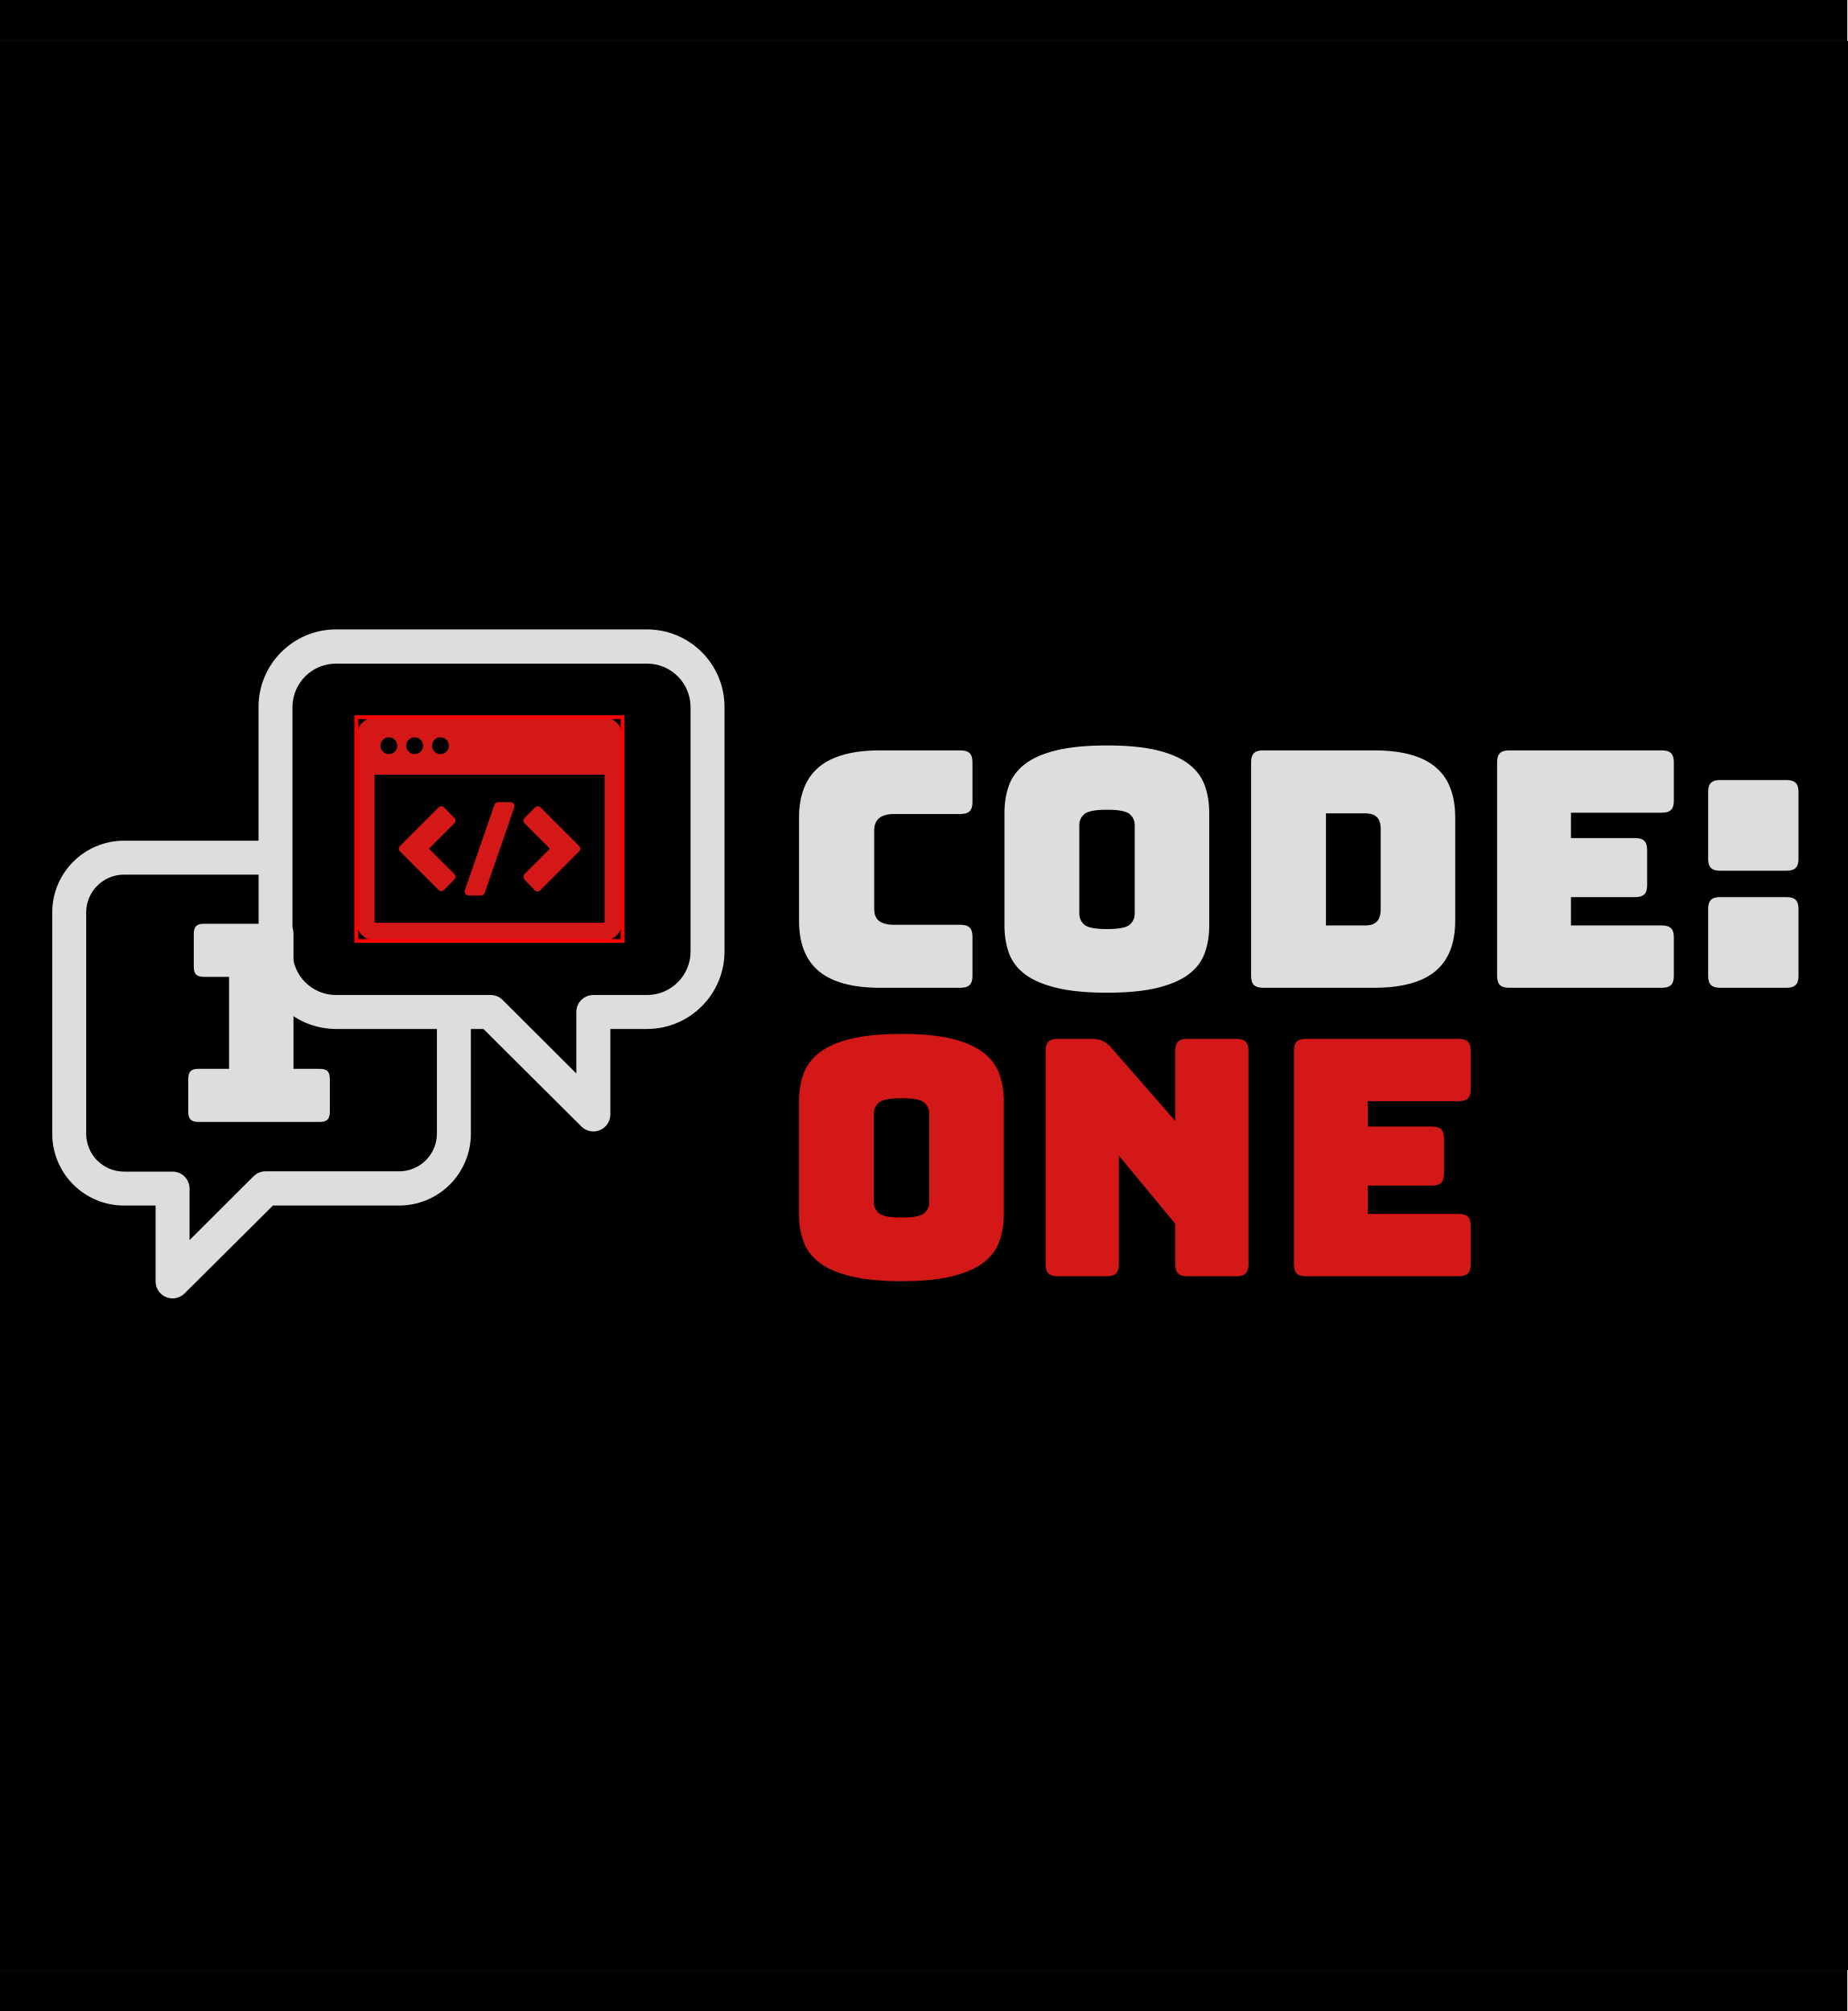
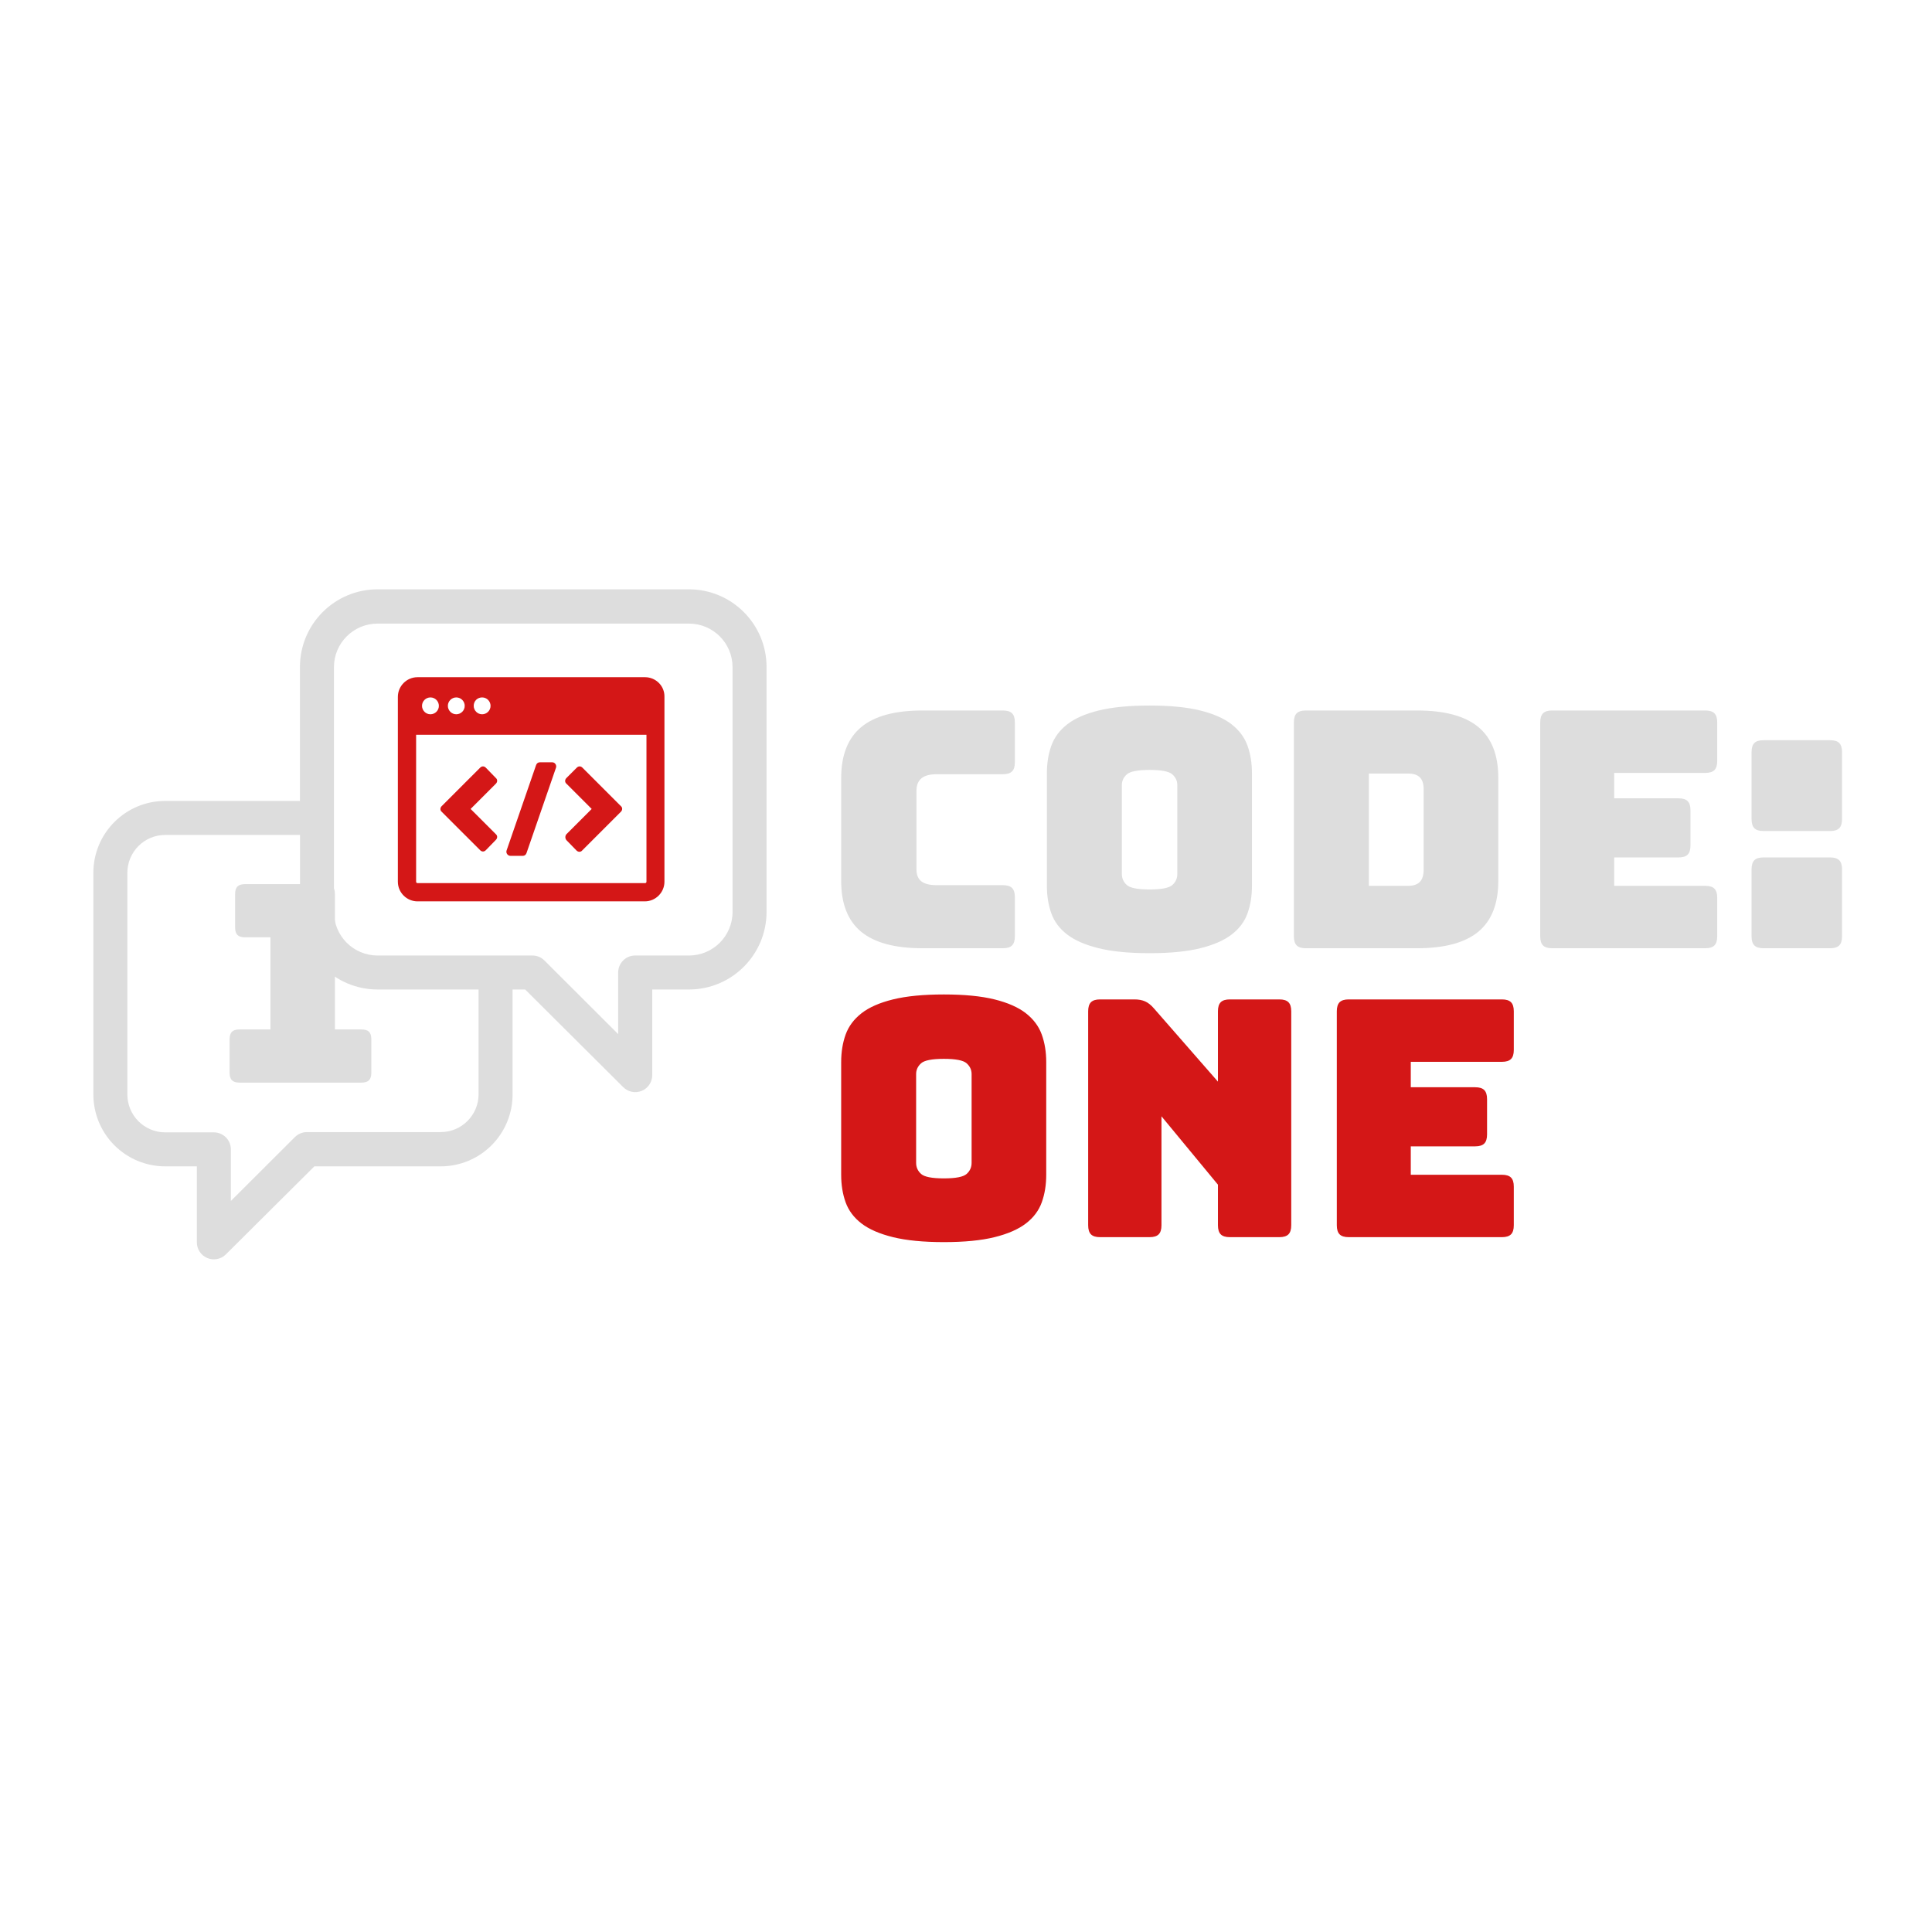
- <svg xmlns="http://www.w3.org/2000/svg" width="721px" height="785px" style="position: absolute; top: 0px; left: 0px; width: 721px; height: 785px; background: black;" viewBox="10.879 -10.879 490.242 533.758" class="css-np3qrs">
-   <defs>
-     <pattern id="o_enf2h1e03_2" x="0" y="0" width="21.758" height="21.758" patternUnits="userSpaceOnUse" class="css-1e1xezv">
-       <rect x="0" y="0" width="21.758" height="21.758" />
-       <circle cx="0" cy="0" r="1.02" />
-       <circle cx="21.758" cy="0" r="1.02" />
-       <circle cx="21.758" cy="21.758" r="1.02" />
-       <circle cx="0" cy="21.758" r="1.02" />
-     </pattern>
-   </defs>
-   <rect fill="url(#o_enf2h1e03_2)" stroke-width="0.68" x="0" y="0" width="512" height="512" class="css-f3jo1l" />
-   <svg width="512" height="512" style="overflow: visible;" viewBox="0 0 512 512" data-svgdocument="" id="_3qcLrDpQ6JrxcWAie__xY" class="fl-svgdocument" x="0" y="0" overflow="hidden" data-bbox="47.68279935562094 197.07670999322602 305.06463042740023 117.84656568080936">
-     <defs id="_Mz_1Sy8Z-r4V5NhIO4399" transform="matrix(0.6453709, 0, 0, 0.6453709, -19.2611, 186.8233)" data-uid="o_enf2h1e03_4" />
-     <path text="code:" text-anchor="start" font-size="100" letter-spacing="0" side="left" offset="0" dx="0" dy="0" space="preserve" href="" font-family="Bungee" font-scale="contain" transform="matrix(0.8750885, 0, 0, 0.8750885, 217.8438, 251.2936)" x="0" y="0" fill="#ddd" data-fl-textpath="" id="_dbHH01i2xlTP3TKjYS3EL" data-uid="o_enf2h1e03_5" d="M 54.8 0L 54.8 0L 30.4 0Q 17.9 0  11.85-5Q 5.8-10  5.8-20.4L 5.8-20.4L 5.8-51.5Q 5.8-61.9  11.85-66.95Q 17.9-72  30.4-72L 30.4-72L 54.8-72Q 56.7-72  57.55-71.15Q 58.4-70.3  58.4-68.4L 58.4-68.4L 58.4-56.3Q 58.4-54.4  57.55-53.55Q 56.7-52.7  54.8-52.7L 54.8-52.7L 34.7-52.7Q 31.6-52.7  30.1-51.45Q 28.6-50.2  28.6-47.7L 28.6-47.7L 28.6-23.9Q 28.6-21.4  30.1-20.25Q 31.6-19.1  34.7-19.1L 34.7-19.1L 54.8-19.1Q 56.7-19.1  57.55-18.25Q 58.4-17.4  58.4-15.5L 58.4-15.5L 58.4-3.6Q 58.4-1.7  57.55-0.85Q 56.7 0  54.8 0ZM 130.2-53L 130.2-18.9Q 130.2-14.3  128.85-10.55Q 127.5-6.8  124.05-4.15Q 120.6-1.5  114.55 0Q 108.5 1.5  99.2 1.5L 99.2 1.5Q 89.9 1.5  83.8 0Q 77.7-1.5  74.25-4.15Q 70.8-6.8  69.45-10.55Q 68.1-14.3  68.1-18.9L 68.1-18.9L 68.1-53Q 68.1-57.6  69.45-61.35Q 70.8-65.1  74.25-67.8Q 77.7-70.5  83.8-72Q 89.9-73.5  99.2-73.5L 99.2-73.5Q 108.5-73.5  114.55-72Q 120.6-70.5  124.05-67.8Q 127.5-65.1  128.85-61.35Q 130.2-57.6  130.2-53L 130.2-53ZM 90.8-49.4L 90.8-22.5Q 90.8-20.5  92.3-19.15Q 93.8-17.8  99.2-17.8L 99.2-17.8Q 104.6-17.8  106.1-19.15Q 107.6-20.5  107.6-22.5L 107.6-22.5L 107.6-49.4Q 107.6-51.3  106.1-52.65Q 104.6-54  99.2-54L 99.2-54Q 93.8-54  92.3-52.65Q 90.8-51.3  90.8-49.4L 90.8-49.4ZM 180.2 0L 180.2 0L 146.5 0Q 144.6 0  143.75-0.85Q 142.9-1.7  142.9-3.6L 142.9-3.6L 142.9-68.4Q 142.9-70.3  143.75-71.15Q 144.6-72  146.5-72L 146.5-72L 180.2-72Q 192.7-72  198.75-67Q 204.8-62  204.8-51.6L 204.8-51.6L 204.8-20.4Q 204.8-10  198.75-5Q 192.7 0  180.2 0ZM 177.5-52.9L 165.6-52.9L 165.6-18.9L 177.5-18.9Q 179.9-18.9  181.05-20.1Q 182.2-21.3  182.2-23.8L 182.2-23.8L 182.2-48.1Q 182.2-50.6  181.05-51.75Q 179.9-52.9  177.5-52.9L 177.5-52.9ZM 267.5 0L 267.5 0L 221.1 0Q 219.2 0  218.35-0.85Q 217.5-1.7  217.5-3.6L 217.5-3.6L 217.5-68.4Q 217.5-70.3  218.35-71.15Q 219.2-72  221.1-72L 221.1-72L 267.5-72Q 269.4-72  270.25-71.15Q 271.1-70.3  271.1-68.4L 271.1-68.4L 271.1-56.7Q 271.1-54.8  270.25-53.95Q 269.4-53.1  267.5-53.1L 267.5-53.1L 239.9-53.1L 239.9-45.4L 259.4-45.4Q 261.3-45.4  262.15-44.55Q 263-43.7  263-41.8L 263-41.8L 263-31.1Q 263-29.2  262.15-28.35Q 261.3-27.5  259.4-27.5L 259.4-27.5L 239.9-27.5L 239.9-18.9L 267.5-18.9Q 269.4-18.9  270.25-18.05Q 271.1-17.2  271.1-15.3L 271.1-15.3L 271.1-3.6Q 271.1-1.7  270.25-0.85Q 269.4 0  267.5 0ZM 305.3 0L 305.3 0L 285.1 0Q 283.2 0  282.35-0.85Q 281.5-1.7  281.5-3.6L 281.5-3.6L 281.5-23.9Q 281.5-25.8  282.35-26.65Q 283.2-27.5  285.1-27.5L 285.1-27.5L 305.3-27.5Q 307.2-27.5  308.05-26.65Q 308.9-25.8  308.9-23.9L 308.9-23.9L 308.9-3.6Q 308.9-1.7  308.05-0.85Q 307.2 0  305.3 0ZM 305.3-35.5L 305.3-35.5L 285.1-35.5Q 283.2-35.5  282.35-36.35Q 281.5-37.2  281.5-39.1L 281.5-39.1L 281.5-59.4Q 281.5-61.3  282.35-62.15Q 283.2-63  285.1-63L 285.1-63L 305.3-63Q 307.2-63  308.05-62.15Q 308.9-61.3  308.9-59.4L 308.9-59.4L 308.9-39.1Q 308.9-37.2  308.05-36.35Q 307.2-35.5  305.3-35.5Z" />
-     <path text="one" text-anchor="start" font-size="100" letter-spacing="0" side="left" offset="0" dx="0" dy="0" space="preserve" href="" font-family="Bungee" font-scale="contain" transform="matrix(0.8750885, 0, 0, 0.8750885, 217.8433, 327.8605)" x="0" y="0" fill="#d41717" data-fl-textpath="" id="_LT9703mBXXvD2CqRzN1-_" data-uid="o_enf2h1e03_6" d="M 67.9-53L 67.9-18.9Q 67.9-14.3  66.55-10.55Q 65.2-6.8  61.75-4.15Q 58.3-1.5  52.25 0Q 46.2 1.5  36.9 1.5L 36.9 1.5Q 27.6 1.5  21.5 0Q 15.4-1.5  11.95-4.15Q 8.5-6.8  7.15-10.55Q 5.8-14.3  5.8-18.9L 5.8-18.9L 5.8-53Q 5.8-57.6  7.15-61.35Q 8.5-65.1  11.95-67.8Q 15.4-70.5  21.5-72Q 27.6-73.5  36.9-73.5L 36.9-73.5Q 46.2-73.5  52.25-72Q 58.3-70.5  61.75-67.8Q 65.2-65.1  66.55-61.35Q 67.9-57.6  67.9-53L 67.9-53ZM 28.5-49.4L 28.5-22.5Q 28.5-20.5  30-19.15Q 31.5-17.8  36.9-17.8L 36.9-17.8Q 42.3-17.8  43.8-19.15Q 45.3-20.5  45.3-22.5L 45.3-22.5L 45.3-49.4Q 45.3-51.3  43.8-52.65Q 42.3-54  36.9-54L 36.9-54Q 31.5-54  30-52.65Q 28.5-51.3  28.5-49.4L 28.5-49.4ZM 99.2 0L 99.2 0L 84.2 0Q 82.3 0  81.45-0.85Q 80.6-1.7  80.6-3.6L 80.6-3.6L 80.6-68.4Q 80.6-70.3  81.45-71.15Q 82.3-72  84.2-72L 84.2-72L 94.6-72Q 96.5-72  97.85-71.4Q 99.2-70.8  100.5-69.3L 100.5-69.3L 119.9-47.1L 119.9-68.4Q 119.9-70.3  120.75-71.15Q 121.6-72  123.5-72L 123.5-72L 138.5-72Q 140.4-72  141.25-71.15Q 142.1-70.3  142.1-68.4L 142.1-68.4L 142.1-3.6Q 142.1-1.7  141.25-0.85Q 140.4 0  138.5 0L 138.5 0L 123.5 0Q 121.6 0  120.75-0.85Q 119.9-1.7  119.9-3.6L 119.9-3.6L 119.9-15.9L 102.8-36.6L 102.8-3.6Q 102.8-1.7  101.95-0.85Q 101.1 0  99.2 0ZM 205.9 0L 205.9 0L 159.5 0Q 157.6 0  156.75-0.85Q 155.9-1.7  155.9-3.6L 155.9-3.6L 155.9-68.4Q 155.9-70.3  156.75-71.15Q 157.6-72  159.5-72L 159.5-72L 205.9-72Q 207.8-72  208.65-71.15Q 209.5-70.3  209.5-68.4L 209.5-68.4L 209.5-56.7Q 209.5-54.8  208.65-53.95Q 207.8-53.1  205.9-53.1L 205.9-53.1L 178.3-53.1L 178.3-45.4L 197.8-45.4Q 199.7-45.4  200.55-44.55Q 201.4-43.7  201.4-41.8L 201.4-41.8L 201.4-31.1Q 201.4-29.2  200.55-28.35Q 199.7-27.5  197.8-27.5L 197.8-27.5L 178.3-27.5L 178.3-18.9L 205.9-18.9Q 207.8-18.9  208.65-18.05Q 209.5-17.2  209.5-15.3L 209.5-15.3L 209.5-3.6Q 209.5-1.7  208.65-0.85Q 207.8 0  205.9 0Z" />
-     <g transform="matrix(1.522029, 0, 0, 1.522029, -48.7332, -144.6806)" data-uid="o_enf2h1e03_7">
-       <path id="_k08helhpR_Dlyy1GW_-pD" d="M88.09.74H42.29a11.42,11.42,0,0,0-11.41,11.4V31.86H11.06A10.57,10.57,0,0,0,.5,42.42V75A10.57,10.57,0,0,0,11.06,85.6h4.66V96.76A2.5,2.5,0,0,0,20,98.53l13-12.93H51.59A10.57,10.57,0,0,0,62.15,75V59.59H64L78.42,73.95a2.5,2.5,0,0,0,4.27-1.77V59.59h5.41A11.42,11.42,0,0,0,99.5,48.18v-36A11.42,11.42,0,0,0,88.09.74ZM57.15,75a5.57,5.57,0,0,1-5.56,5.56H31.91a2.5,2.5,0,0,0-1.77.73l-9.42,9.4V83.1a2.5,2.5,0,0,0-2.5-2.5H11.06A5.57,5.57,0,0,1,5.5,75V42.42a5.57,5.57,0,0,1,5.56-5.56H30.89V48.18A11.42,11.42,0,0,0,42.29,59.59H57.15ZM94.5,48.18a6.41,6.41,0,0,1-6.41,6.41H80.18a2.5,2.5,0,0,0-2.5,2.5v9.06L66.83,55.32a2.5,2.5,0,0,0-1.77-.73H42.29a6.41,6.41,0,0,1-6.41-6.41v-36a6.41,6.41,0,0,1,6.41-6.4h45.8a6.41,6.41,0,0,1,6.41,6.4Z" stroke="none" fill="#ddd" transform="matrix(1.183975, 0, 0, 1.183975, 47.68285, 196.7926)" stroke-width="1" data-uid="o_enf2h1e03_8" />
-     </g>
-     <g fill="#d41717" transform="matrix(0.7444379, 0, 0, 0.7444379, 103.5764, 171.9457)" data-uid="o_enf2h1e03_9">
-       <path d="M90.5,10.1H9.5c-3.9,0-7,3.2-7,7v65.8c0,3.9,3.2,7,7,7h80.9c3.9,0,7-3.2,7-7V17.1C97.5,13.2,94.3,10.1,90.5,10.1z      M32.5,17.3c1.7,0,3,1.4,3,3c0,1.7-1.4,3-3,3c-1.7,0-3-1.4-3-3C29.5,18.6,30.8,17.3,32.5,17.3z M23.3,17.3c1.7,0,3,1.4,3,3     c0,1.7-1.4,3-3,3c-1.7,0-3-1.4-3-3C20.3,18.6,21.7,17.3,23.3,17.3z M14.1,17.3c1.7,0,3,1.4,3,3c0,1.7-1.4,3-3,3c-1.7,0-3-1.4-3-3     C11.1,18.6,12.5,17.3,14.1,17.3z M91,82.9c0,0.3-0.2,0.5-0.5,0.5H9.5c-0.3,0-0.5-0.2-0.5-0.5V30.6h82V82.9z" transform="matrix(1, 0, 0, 1, 0, 0)" fill="#d41717" data-uid="o_enf2h1e03_10" />
-       <path d="M31.8,71.7c0.6,0.6,1.4,0.6,2,0l3.6-3.7c0.6-0.6,0.6-1.5,0-2l-9-9l9-9c0.6-0.6,0.6-1.5,0-2l-3.6-3.7     c-0.6-0.6-1.4-0.6-2,0L18.1,56c-0.6,0.6-0.6,1.5,0,2L31.8,71.7z" transform="matrix(1, 0, 0, 1, 0, 0)" fill="#d41717" data-uid="o_enf2h1e03_11" />
-       <path d="M62.5,68.1l3.6,3.7c0.6,0.6,1.5,0.6,2,0L81.9,58c0.6-0.6,0.6-1.5,0-2L68.2,42.3c-0.6-0.6-1.4-0.6-2,0L62.5,46     c-0.6,0.6-0.6,1.5,0,2l9,9l-9,9C62,66.6,62,67.5,62.5,68.1z" transform="matrix(1, 0, 0, 1, 0, 0)" fill="#d41717" data-uid="o_enf2h1e03_12" />
-       <path d="M42.6,73.7H47c0.6,0,1.1-0.4,1.3-1l10.5-30.4c0.3-0.9-0.4-1.9-1.3-1.9H53c-0.6,0-1.1,0.4-1.3,1L41.2,71.8     C40.9,72.7,41.6,73.7,42.6,73.7z" transform="matrix(1, 0, 0, 1, 0, 0)" fill="#d41717" data-uid="o_enf2h1e03_13" />
-     </g>
-     <path text="1" fill="#ddd" space="preserve" text-anchor="middle" offset="0.5" font-scale="contain" font-size="48" font-family="Bungee" transform="matrix(1.522029, 0, 0, 1.522029, 79.29809, 286.9059)" font-weight="400" font-style="normal" data-uid="o_enf2h1e03_14" data-fl-textpath="" d="M 10.826 0L 10.826 0L-10.394 0Q-11.304 0 -11.714-0.41Q-12.124-0.82 -12.124-1.73L-12.124-1.73L-12.124-7.54Q-12.124-8.45 -11.714-8.86Q-11.304-9.26 -10.394-9.26L-10.394-9.26L-5.014-9.26L-5.014-25.3L-9.434-25.3Q-10.344-25.3 -10.754-25.7Q-11.164-26.11 -11.164-27.02L-11.164-27.02L-11.164-32.83Q-11.164-33.74 -10.754-34.15Q-10.344-34.56 -9.434-34.56L-9.434-34.56L 4.486-34.56Q 5.396-34.56  5.806-34.15Q 6.216-33.74  6.216-32.83L 6.216-32.83L 6.216-9.26L 10.826-9.26Q 11.736-9.26  12.146-8.86Q 12.556-8.45  12.556-7.54L 12.556-7.54L 12.556-1.73Q 12.556-0.82  12.146-0.41Q 11.736 0  10.826 0Z" />
-   </svg>
-   <path d="M10.879 -10.879h490.242v533.758h-490.242z M0 0v512h512v-512z" class="css-1m35ybi" style="" />
-   <g class="css-0">
-     <path class="_sw1 css-jzojre" d="M-19.261 186.823L -19.261 186.823L-19.261 186.823L-19.261 186.823 Z" fill="transparent" stroke="" />
-     <path class="_sw1 css-jzojre" d="M222.919 186.975L 488.159 186.975L488.159 252.606L222.919 252.606 Z" fill="transparent" stroke="" />
-     <path class="_sw1 css-jzojre" d="M222.919 263.541L 401.174 263.541L401.174 329.173L222.919 329.173 Z" fill="transparent" stroke="" />
-     <path class="_sw1 css-jzojre" d="M23.841 155.276L 204.046 155.276L204.046 334.642L23.841 334.642 Z" fill="transparent" stroke="" />
-     <path class="_sw1 css-jzojre" d="M105.437 179.465L 176.086 179.465L176.086 238.871L105.437 238.871 Z" fill="transparent" stroke="red" />
-     <path class="_sw1 css-jzojre" d="M60.845 234.305L 98.409 234.305L98.409 286.906L60.845 286.906 Z" fill="transparent" stroke="" />
+ <svg xmlns="http://www.w3.org/2000/svg" width="512" height="512" style="overflow: visible;" viewBox="0 0 512 512" data-svgdocument="" id="_3qcLrDpQ6JrxcWAie__xY" class="fl-svgdocument" x="0" y="0" overflow="hidden" data-bbox="47.68279935562094 197.07670999322602 305.06463042740023 117.84656568080936">
+   <defs id="_Mz_1Sy8Z-r4V5NhIO4399" transform="matrix(0.6453709, 0, 0, 0.6453709, -19.2611, 186.8233)" data-uid="o_enf2h1e03_4" />
+   <path text="code:" text-anchor="start" font-size="100" letter-spacing="0" side="left" offset="0" dx="0" dy="0" space="preserve" href="" font-family="Bungee" font-scale="contain" transform="matrix(0.8750885, 0, 0, 0.8750885, 217.8438, 251.2936)" x="0" y="0" fill="#ddd" data-fl-textpath="" id="_dbHH01i2xlTP3TKjYS3EL" data-uid="o_enf2h1e03_5" d="M 54.8 0L 54.8 0L 30.4 0Q 17.9 0  11.85-5Q 5.8-10  5.8-20.4L 5.8-20.4L 5.8-51.5Q 5.8-61.9  11.85-66.95Q 17.9-72  30.4-72L 30.4-72L 54.8-72Q 56.7-72  57.55-71.15Q 58.4-70.3  58.4-68.4L 58.4-68.4L 58.4-56.3Q 58.4-54.4  57.55-53.55Q 56.7-52.7  54.8-52.7L 54.8-52.7L 34.7-52.7Q 31.6-52.7  30.1-51.45Q 28.6-50.2  28.6-47.7L 28.6-47.7L 28.6-23.9Q 28.6-21.4  30.1-20.25Q 31.6-19.1  34.7-19.1L 34.7-19.1L 54.8-19.1Q 56.7-19.1  57.55-18.25Q 58.4-17.4  58.4-15.5L 58.4-15.5L 58.4-3.6Q 58.4-1.7  57.55-0.85Q 56.7 0  54.8 0ZM 130.2-53L 130.2-18.9Q 130.2-14.3  128.85-10.55Q 127.5-6.8  124.05-4.15Q 120.6-1.5  114.55 0Q 108.5 1.5  99.2 1.5L 99.2 1.5Q 89.9 1.5  83.8 0Q 77.7-1.5  74.25-4.15Q 70.8-6.8  69.45-10.55Q 68.1-14.3  68.1-18.9L 68.1-18.9L 68.1-53Q 68.1-57.6  69.45-61.35Q 70.8-65.1  74.25-67.8Q 77.7-70.5  83.8-72Q 89.9-73.5  99.2-73.5L 99.2-73.5Q 108.5-73.5  114.55-72Q 120.6-70.5  124.05-67.8Q 127.5-65.1  128.85-61.35Q 130.2-57.6  130.2-53L 130.2-53ZM 90.8-49.4L 90.8-22.5Q 90.8-20.5  92.3-19.15Q 93.8-17.8  99.2-17.8L 99.2-17.8Q 104.6-17.8  106.1-19.15Q 107.6-20.5  107.6-22.5L 107.6-22.5L 107.6-49.4Q 107.6-51.3  106.1-52.65Q 104.6-54  99.2-54L 99.2-54Q 93.8-54  92.3-52.65Q 90.8-51.3  90.8-49.4L 90.8-49.4ZM 180.2 0L 180.2 0L 146.5 0Q 144.6 0  143.75-0.85Q 142.9-1.7  142.9-3.6L 142.9-3.6L 142.9-68.4Q 142.9-70.3  143.75-71.15Q 144.6-72  146.5-72L 146.5-72L 180.2-72Q 192.7-72  198.75-67Q 204.8-62  204.8-51.6L 204.8-51.6L 204.8-20.4Q 204.8-10  198.75-5Q 192.7 0  180.2 0ZM 177.5-52.9L 165.6-52.9L 165.6-18.9L 177.5-18.9Q 179.9-18.9  181.05-20.1Q 182.2-21.3  182.2-23.8L 182.2-23.8L 182.2-48.1Q 182.2-50.6  181.05-51.75Q 179.9-52.9  177.5-52.9L 177.5-52.9ZM 267.5 0L 267.5 0L 221.1 0Q 219.2 0  218.35-0.85Q 217.5-1.7  217.5-3.6L 217.5-3.6L 217.5-68.4Q 217.5-70.3  218.35-71.15Q 219.2-72  221.1-72L 221.1-72L 267.5-72Q 269.4-72  270.25-71.15Q 271.1-70.3  271.1-68.4L 271.1-68.4L 271.1-56.7Q 271.1-54.8  270.25-53.95Q 269.4-53.1  267.5-53.1L 267.5-53.1L 239.9-53.1L 239.9-45.4L 259.4-45.4Q 261.3-45.4  262.15-44.55Q 263-43.7  263-41.8L 263-41.8L 263-31.1Q 263-29.2  262.15-28.35Q 261.3-27.5  259.4-27.5L 259.4-27.5L 239.9-27.5L 239.9-18.9L 267.5-18.9Q 269.4-18.9  270.25-18.05Q 271.1-17.2  271.1-15.3L 271.1-15.3L 271.1-3.6Q 271.1-1.7  270.25-0.85Q 269.4 0  267.5 0ZM 305.3 0L 305.3 0L 285.1 0Q 283.2 0  282.35-0.85Q 281.5-1.7  281.5-3.6L 281.5-3.6L 281.5-23.9Q 281.5-25.8  282.35-26.65Q 283.2-27.5  285.1-27.5L 285.1-27.5L 305.3-27.5Q 307.2-27.5  308.05-26.65Q 308.9-25.8  308.9-23.9L 308.9-23.9L 308.9-3.6Q 308.9-1.7  308.05-0.85Q 307.2 0  305.3 0ZM 305.3-35.5L 305.3-35.5L 285.1-35.5Q 283.2-35.5  282.35-36.35Q 281.5-37.2  281.5-39.1L 281.5-39.1L 281.5-59.4Q 281.5-61.3  282.35-62.15Q 283.2-63  285.1-63L 285.1-63L 305.3-63Q 307.2-63  308.05-62.15Q 308.9-61.3  308.9-59.4L 308.9-59.4L 308.9-39.1Q 308.9-37.2  308.05-36.35Q 307.2-35.5  305.3-35.5Z" />
+   <path text="one" text-anchor="start" font-size="100" letter-spacing="0" side="left" offset="0" dx="0" dy="0" space="preserve" href="" font-family="Bungee" font-scale="contain" transform="matrix(0.8750885, 0, 0, 0.8750885, 217.8433, 327.8605)" x="0" y="0" fill="#d41717" data-fl-textpath="" id="_LT9703mBXXvD2CqRzN1-_" data-uid="o_enf2h1e03_6" d="M 67.9-53L 67.9-18.9Q 67.9-14.3  66.55-10.55Q 65.2-6.8  61.75-4.15Q 58.3-1.5  52.25 0Q 46.2 1.5  36.9 1.5L 36.9 1.5Q 27.6 1.5  21.5 0Q 15.4-1.5  11.95-4.15Q 8.5-6.8  7.15-10.55Q 5.8-14.3  5.8-18.9L 5.8-18.9L 5.8-53Q 5.8-57.6  7.15-61.35Q 8.5-65.1  11.95-67.8Q 15.4-70.5  21.5-72Q 27.6-73.5  36.9-73.5L 36.9-73.5Q 46.2-73.5  52.25-72Q 58.3-70.5  61.75-67.8Q 65.2-65.1  66.55-61.35Q 67.9-57.6  67.9-53L 67.9-53ZM 28.5-49.4L 28.5-22.5Q 28.5-20.5  30-19.15Q 31.5-17.8  36.9-17.8L 36.9-17.8Q 42.3-17.8  43.8-19.15Q 45.3-20.5  45.3-22.5L 45.3-22.5L 45.3-49.4Q 45.3-51.3  43.8-52.65Q 42.3-54  36.9-54L 36.9-54Q 31.5-54  30-52.65Q 28.5-51.3  28.5-49.4L 28.5-49.4ZM 99.2 0L 99.2 0L 84.2 0Q 82.3 0  81.45-0.85Q 80.6-1.7  80.6-3.6L 80.6-3.6L 80.6-68.4Q 80.6-70.3  81.45-71.15Q 82.3-72  84.2-72L 84.2-72L 94.6-72Q 96.5-72  97.85-71.4Q 99.2-70.8  100.5-69.3L 100.5-69.3L 119.9-47.1L 119.9-68.4Q 119.9-70.3  120.75-71.15Q 121.6-72  123.5-72L 123.5-72L 138.5-72Q 140.4-72  141.25-71.15Q 142.1-70.3  142.1-68.4L 142.1-68.4L 142.1-3.6Q 142.1-1.7  141.25-0.85Q 140.4 0  138.5 0L 138.5 0L 123.5 0Q 121.6 0  120.75-0.85Q 119.9-1.7  119.9-3.6L 119.9-3.6L 119.9-15.9L 102.8-36.6L 102.8-3.6Q 102.8-1.7  101.95-0.85Q 101.1 0  99.2 0ZM 205.9 0L 205.9 0L 159.5 0Q 157.6 0  156.75-0.85Q 155.9-1.7  155.9-3.6L 155.9-3.6L 155.9-68.4Q 155.9-70.3  156.75-71.15Q 157.6-72  159.5-72L 159.5-72L 205.9-72Q 207.8-72  208.65-71.15Q 209.5-70.3  209.5-68.4L 209.5-68.4L 209.5-56.7Q 209.5-54.8  208.65-53.95Q 207.8-53.1  205.9-53.1L 205.9-53.1L 178.3-53.1L 178.3-45.4L 197.8-45.4Q 199.7-45.4  200.55-44.55Q 201.4-43.7  201.4-41.8L 201.4-41.8L 201.4-31.1Q 201.4-29.2  200.55-28.35Q 199.7-27.5  197.8-27.5L 197.8-27.5L 178.3-27.5L 178.3-18.9L 205.9-18.9Q 207.8-18.9  208.65-18.05Q 209.5-17.2  209.5-15.3L 209.5-15.3L 209.5-3.6Q 209.5-1.7  208.65-0.85Q 207.8 0  205.9 0Z" />
+   <g transform="matrix(1.522029, 0, 0, 1.522029, -48.7332, -144.6806)" data-uid="o_enf2h1e03_7">
+     <path id="_k08helhpR_Dlyy1GW_-pD" d="M88.09.74H42.29a11.42,11.42,0,0,0-11.41,11.4V31.86H11.06A10.57,10.57,0,0,0,.5,42.42V75A10.57,10.57,0,0,0,11.06,85.6h4.66V96.76A2.5,2.5,0,0,0,20,98.53l13-12.93H51.59A10.57,10.57,0,0,0,62.15,75V59.59H64L78.42,73.95a2.5,2.5,0,0,0,4.27-1.77V59.59h5.41A11.42,11.42,0,0,0,99.5,48.18v-36A11.42,11.42,0,0,0,88.09.74ZM57.15,75a5.57,5.57,0,0,1-5.56,5.56H31.91a2.5,2.5,0,0,0-1.77.73l-9.42,9.4V83.1a2.5,2.5,0,0,0-2.5-2.5H11.06A5.57,5.57,0,0,1,5.5,75V42.42a5.57,5.57,0,0,1,5.56-5.56H30.89V48.18A11.42,11.42,0,0,0,42.29,59.59H57.15ZM94.5,48.18a6.41,6.41,0,0,1-6.41,6.41H80.18a2.5,2.5,0,0,0-2.5,2.5v9.06L66.83,55.32a2.5,2.5,0,0,0-1.77-.73H42.29a6.41,6.41,0,0,1-6.41-6.41v-36a6.41,6.41,0,0,1,6.41-6.4h45.8a6.41,6.41,0,0,1,6.41,6.4Z" stroke="none" fill="#ddd" transform="matrix(1.183975, 0, 0, 1.183975, 47.68285, 196.7926)" stroke-width="1" data-uid="o_enf2h1e03_8" />
  </g>
+   <g fill="#d41717" transform="matrix(0.7444379, 0, 0, 0.7444379, 103.5764, 171.9457)" data-uid="o_enf2h1e03_9">
+     <path d="M90.5,10.1H9.5c-3.9,0-7,3.2-7,7v65.8c0,3.9,3.2,7,7,7h80.9c3.9,0,7-3.2,7-7V17.1C97.5,13.2,94.3,10.1,90.5,10.1z      M32.5,17.3c1.7,0,3,1.4,3,3c0,1.7-1.4,3-3,3c-1.7,0-3-1.4-3-3C29.5,18.6,30.8,17.3,32.5,17.3z M23.3,17.3c1.7,0,3,1.4,3,3     c0,1.7-1.4,3-3,3c-1.7,0-3-1.4-3-3C20.3,18.6,21.7,17.3,23.3,17.3z M14.1,17.3c1.7,0,3,1.4,3,3c0,1.7-1.4,3-3,3c-1.7,0-3-1.4-3-3     C11.1,18.6,12.5,17.3,14.1,17.3z M91,82.9c0,0.3-0.2,0.5-0.5,0.5H9.5c-0.3,0-0.5-0.2-0.5-0.5V30.6h82V82.9z" transform="matrix(1, 0, 0, 1, 0, 0)" fill="#d41717" data-uid="o_enf2h1e03_10" />
+     <path d="M31.8,71.7c0.6,0.6,1.4,0.6,2,0l3.6-3.7c0.6-0.6,0.6-1.5,0-2l-9-9l9-9c0.6-0.6,0.6-1.5,0-2l-3.6-3.7     c-0.6-0.6-1.4-0.6-2,0L18.1,56c-0.6,0.6-0.6,1.5,0,2L31.8,71.7z" transform="matrix(1, 0, 0, 1, 0, 0)" fill="#d41717" data-uid="o_enf2h1e03_11" />
+     <path d="M62.5,68.1l3.6,3.7c0.6,0.6,1.5,0.6,2,0L81.9,58c0.6-0.6,0.6-1.5,0-2L68.2,42.3c-0.6-0.6-1.4-0.6-2,0L62.5,46     c-0.6,0.6-0.6,1.5,0,2l9,9l-9,9C62,66.6,62,67.5,62.5,68.1z" transform="matrix(1, 0, 0, 1, 0, 0)" fill="#d41717" data-uid="o_enf2h1e03_12" />
+     <path d="M42.6,73.7H47c0.6,0,1.1-0.4,1.3-1l10.5-30.4c0.3-0.9-0.4-1.9-1.3-1.9H53c-0.6,0-1.1,0.4-1.3,1L41.2,71.8     C40.9,72.7,41.6,73.7,42.6,73.7z" transform="matrix(1, 0, 0, 1, 0, 0)" fill="#d41717" data-uid="o_enf2h1e03_13" />
+   </g>
+   <path text="1" fill="#ddd" space="preserve" text-anchor="middle" offset="0.5" font-scale="contain" font-size="48" font-family="Bungee" transform="matrix(1.522029, 0, 0, 1.522029, 79.29809, 286.9059)" font-weight="400" font-style="normal" data-uid="o_enf2h1e03_14" data-fl-textpath="" d="M 10.826 0L 10.826 0L-10.394 0Q-11.304 0 -11.714-0.41Q-12.124-0.82 -12.124-1.73L-12.124-1.73L-12.124-7.54Q-12.124-8.45 -11.714-8.86Q-11.304-9.26 -10.394-9.26L-10.394-9.26L-5.014-9.26L-5.014-25.3L-9.434-25.3Q-10.344-25.3 -10.754-25.7Q-11.164-26.11 -11.164-27.02L-11.164-27.02L-11.164-32.83Q-11.164-33.74 -10.754-34.15Q-10.344-34.56 -9.434-34.56L-9.434-34.56L 4.486-34.56Q 5.396-34.56  5.806-34.15Q 6.216-33.74  6.216-32.83L 6.216-32.83L 6.216-9.26L 10.826-9.26Q 11.736-9.26  12.146-8.86Q 12.556-8.45  12.556-7.54L 12.556-7.54L 12.556-1.73Q 12.556-0.82  12.146-0.41Q 11.736 0  10.826 0Z" />
</svg>
